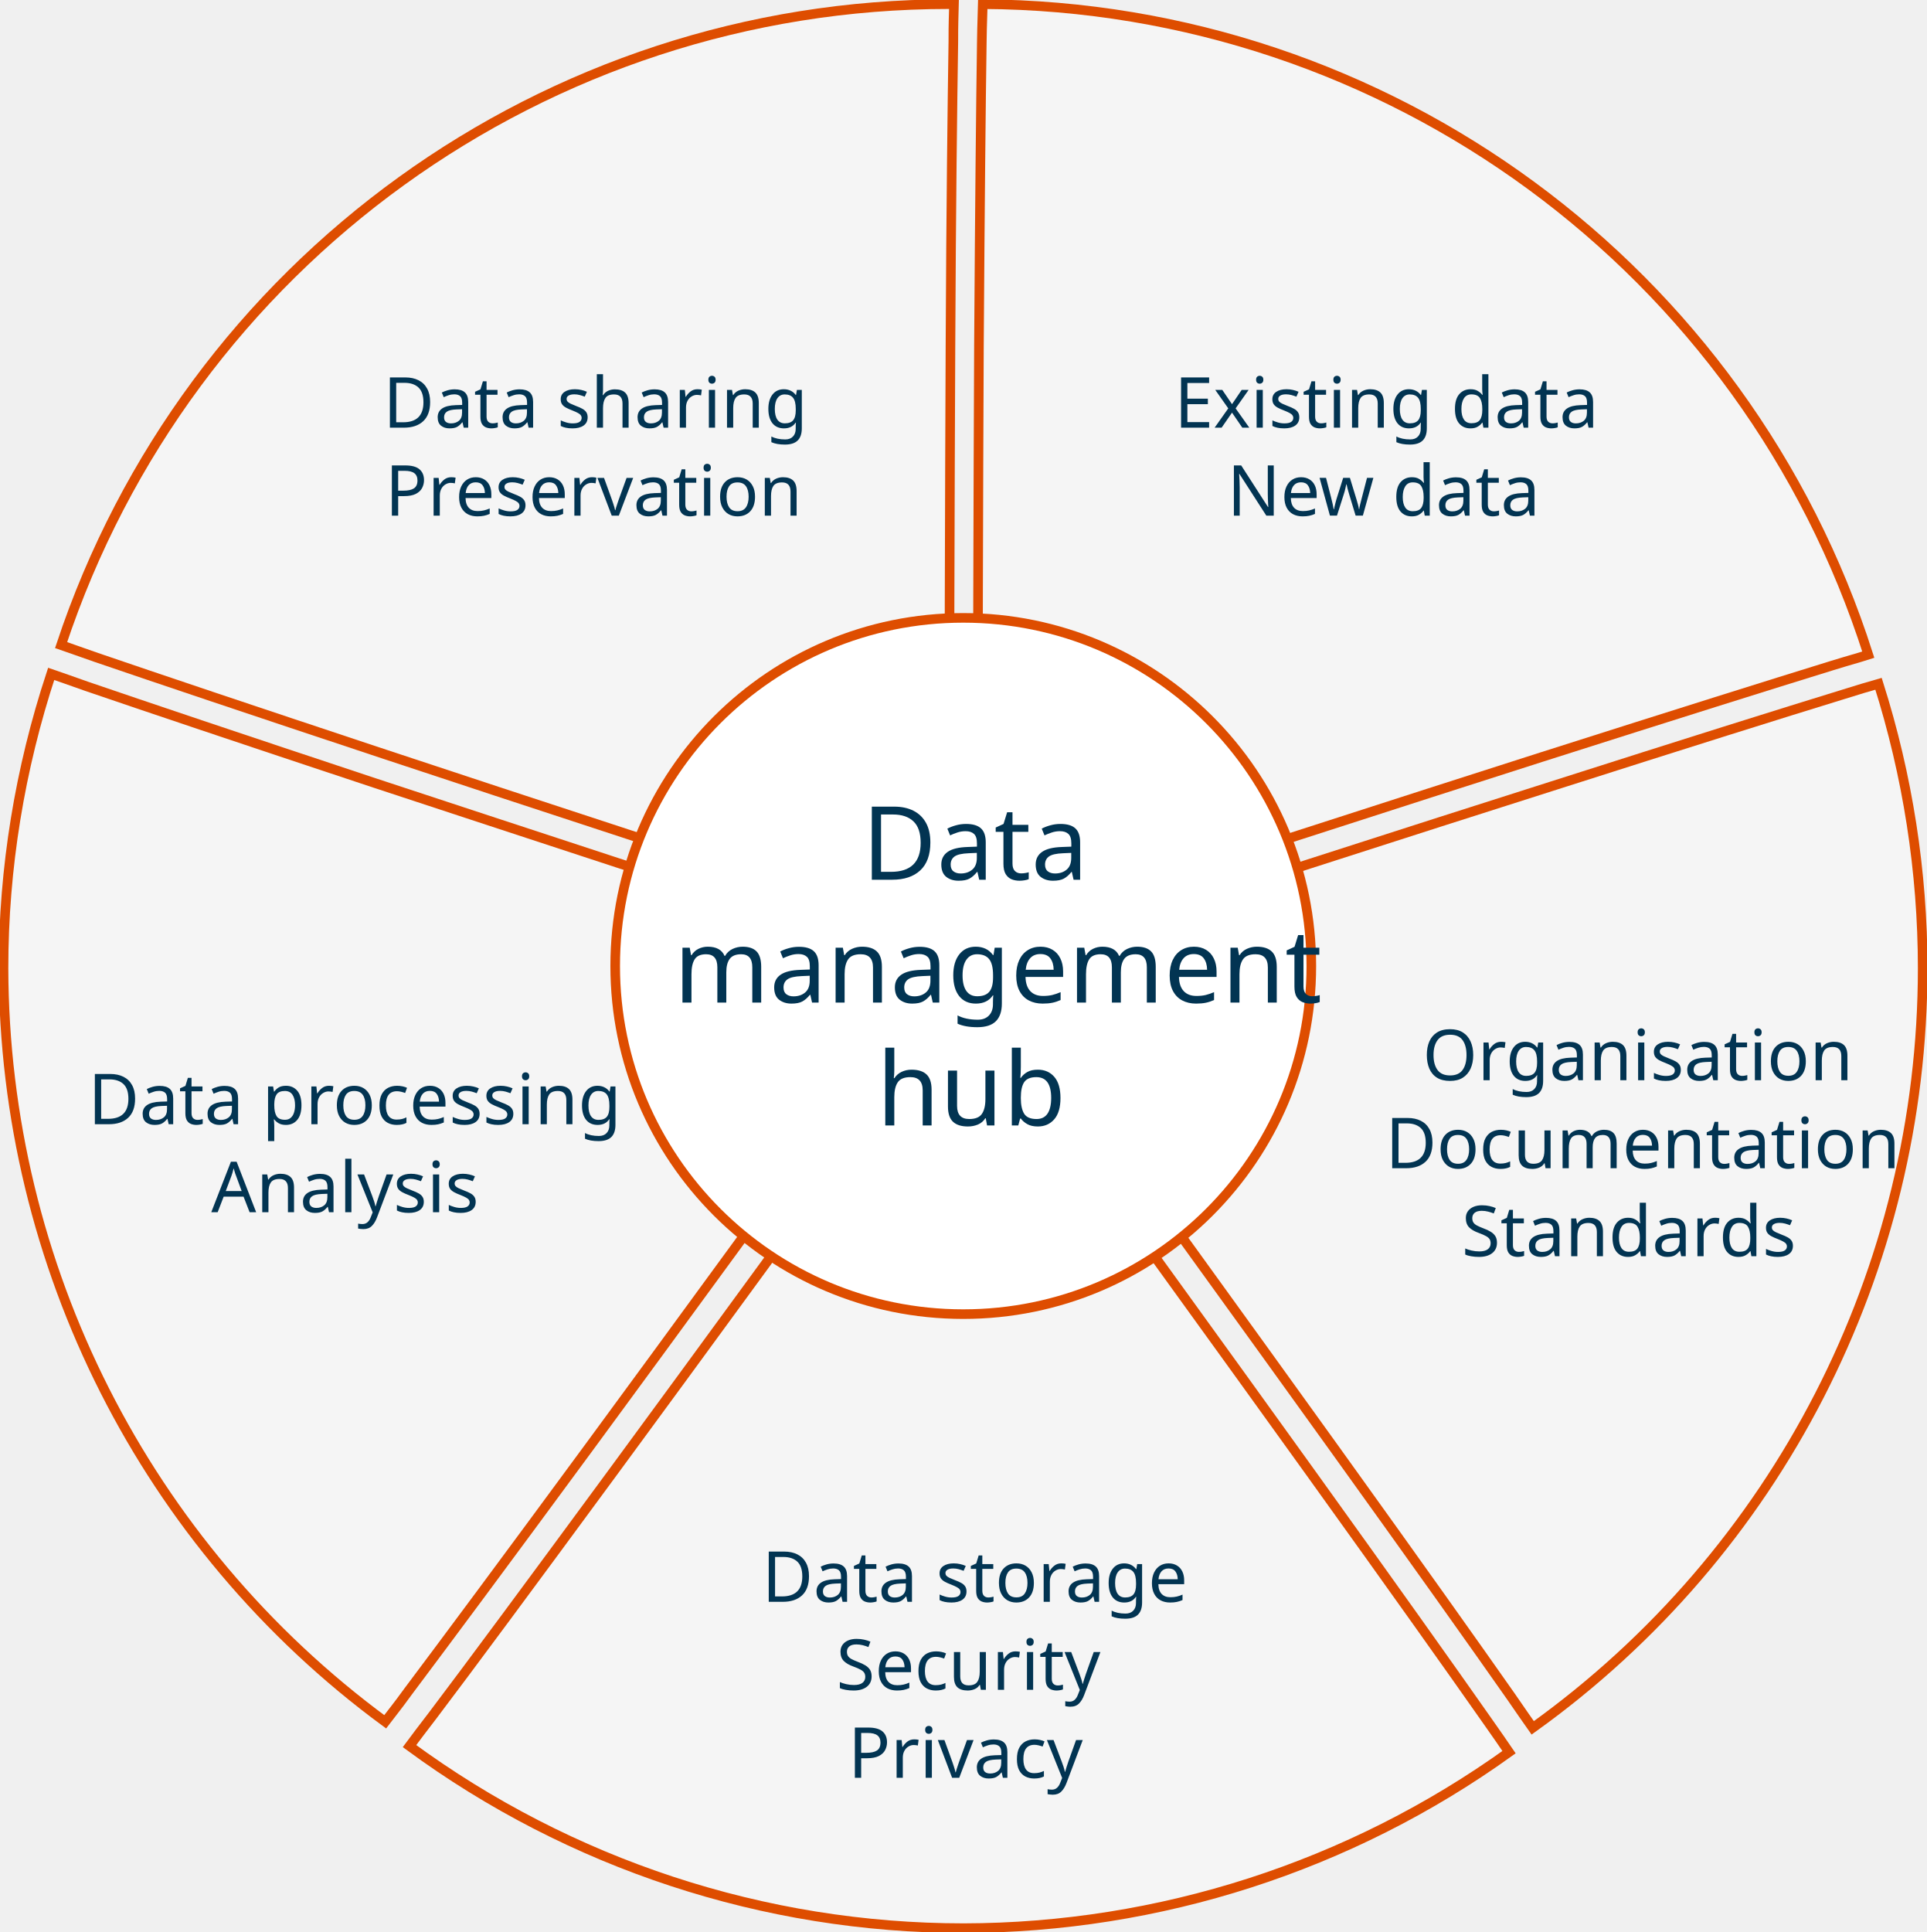
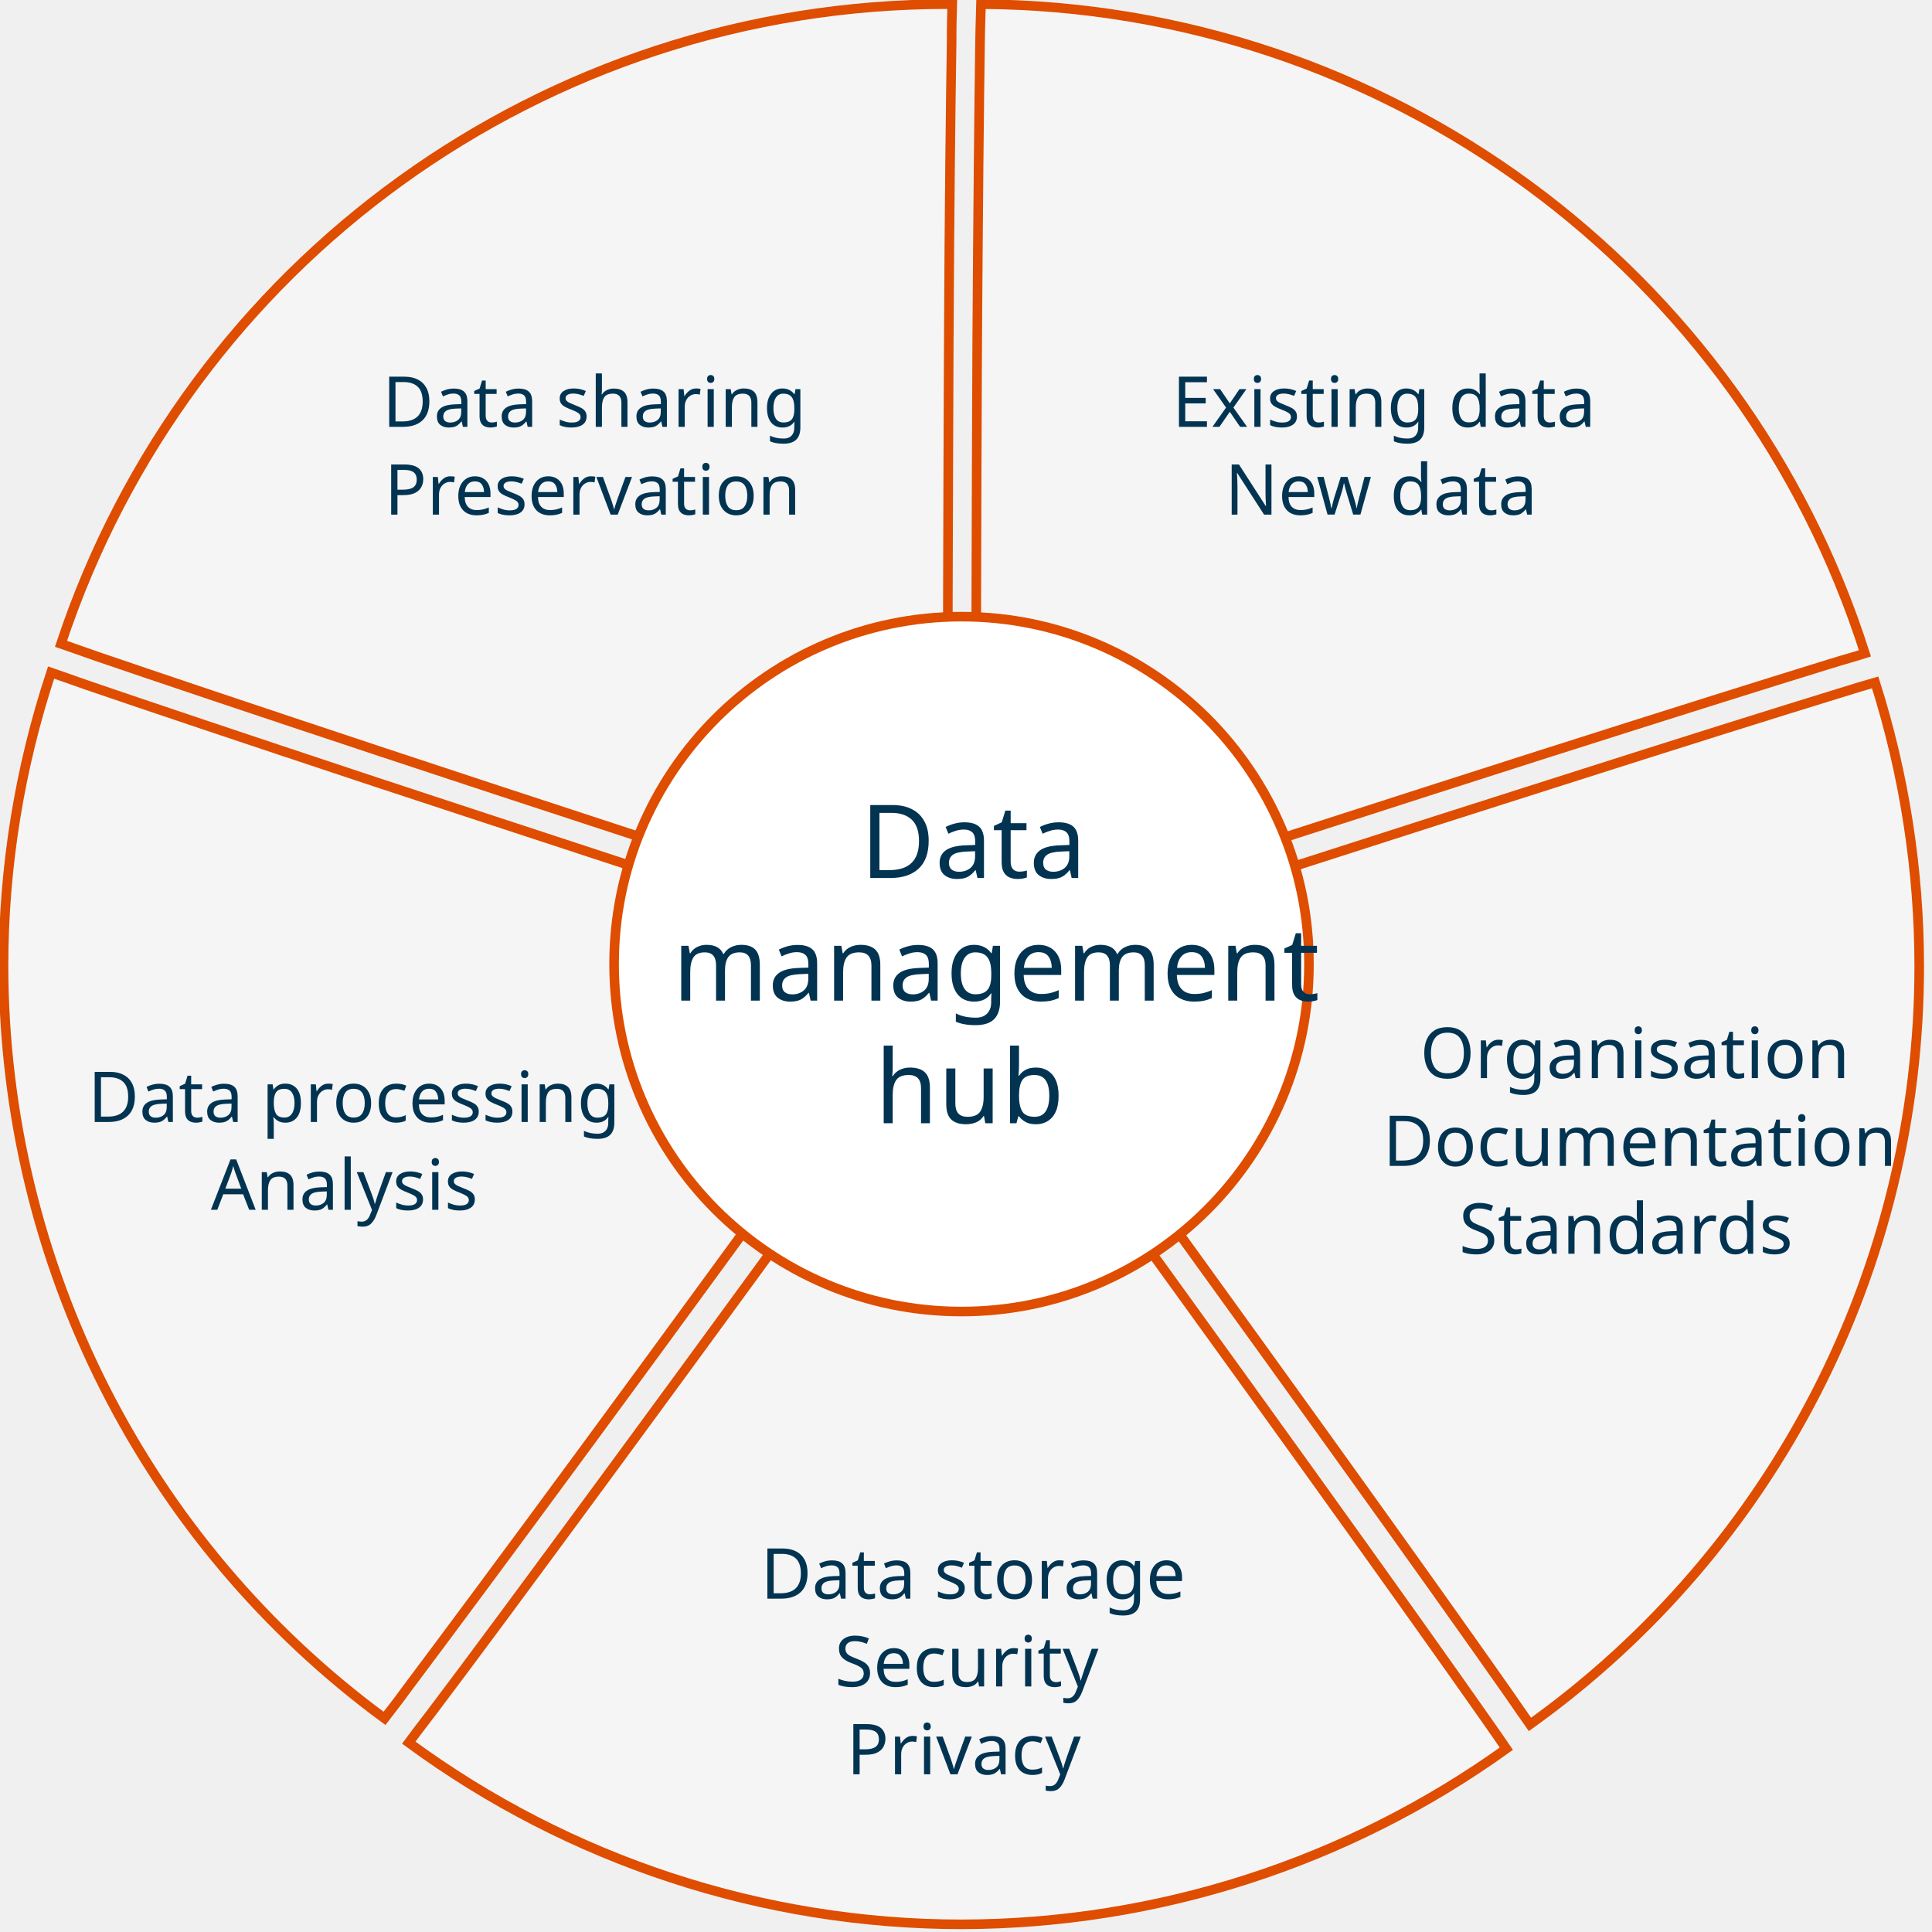
- <svg xmlns="http://www.w3.org/2000/svg" version="1.1" id="svg8" x="0px" y="0px" viewBox="0 0 602.3 603.8" style="enable-background:new 0 0 602.3 603.8;" xml:space="preserve">
+ <svg xmlns="http://www.w3.org/2000/svg" version="1.1" id="svg8" x="0px" y="0px" viewBox="0 0 605 605" style="enable-background:new 0 0 602.3 603.8;" xml:space="preserve">
  <style type="text/css">
	.st0{fill:#f5f5f5;}
	.st1{fill:#023452;}
	.st2{font-family: 'Titillium Web', sans-serif;}
	.st3{font-size:22px;}
	.st4{fill:none;}
	.st6{fill:#ffffff;}
	.st5{fill:#023452;}
	.st7{font-size:32px;}
</style>
  <path id="path910-3" stroke="#DE4D00" stroke-width="3" class="st0" d="M120.4,538.1c2.8-3.7,3.2-4,7.2-9.5c12-16,30-40.2,56.7-76.5  c26.7-36.3,62.1-84.8,109.2-149.6l0,0c0,0,0,0,0-0.1c-76.2-24.7-133.3-43.5-176.1-57.6c-42.8-14.2-71.3-23.8-90.3-30.3  c-6.3-2.2-6.7-2.4-11.1-3.9c-9.8,29.7-14.9,60.7-14.9,92C1.3,395.6,45.5,483,120.4,538.1L120.4,538.1z" />
  <path id="path1282-5" stroke="#DE4D00" stroke-width="3" class="st0" d="M471.7,547.6c-2.7-3.9-2.9-4.3-6.8-9.8  c-11.5-16.4-28.9-40.9-55.2-77.5c-26.3-36.6-61.5-85.3-108.6-150.1l0,0c0,0,0,0,0-0.1c-47.1,64.8-82.5,113.3-109.2,149.6  c-26.7,36.3-44.6,60.5-56.7,76.5c-4.1,5.4-4.4,5.7-7.2,9.5c50.2,36.9,110.9,56.9,173.2,56.9C362.3,602.5,422,583.3,471.7,547.6  L471.7,547.6z" />
  <path id="path1280-9" stroke="#DE4D00" stroke-width="3" class="st0" d="M308.6,302.6C308.6,302.6,308.6,302.6,308.6,302.6  c47,64.8,82.2,113.5,108.5,150.1c26.3,36.6,43.7,61.1,55.2,77.5c3.9,5.6,4.1,6,6.8,9.8C555.6,485.2,601,396.8,601,302.6  c0-30.2-4.7-60.2-13.8-88.9c-4.5,1.3-4.9,1.4-11.3,3.4c-19.2,5.9-47.9,14.9-90.8,28.6C442,259.4,384.8,277.8,308.6,302.6  L308.6,302.6z" />
  <path id="path1276-4" stroke="#DE4D00" stroke-width="3" class="st0" d="M298.2,1.3c-0.5,0-1.1,0-1.6,0  c-126,0-237.8,80.7-277.5,200.3c4.4,1.5,4.7,1.7,11.1,3.9c19,6.5,47.5,16.1,90.3,30.3c42.8,14.2,99.9,32.9,176.1,57.6l0,0  c0,0,0,0,0.1,0c0-80.1,0.2-140.2,0.4-185.2c0.2-45.1,0.6-75.2,0.9-95.2C298,6.4,298.1,6,298.2,1.3L298.2,1.3z" />
  <path id="path1274-5" stroke="#DE4D00" stroke-width="3" class="st0" d="M307.2,1.3c-0.1,4.6-0.2,5-0.3,11.7  c-0.3,20-0.6,50.1-0.9,95.2c-0.2,45.1-0.4,105.2-0.4,185.2l0,0c0,0,0,0,0,0.1c76.2-24.7,133.4-43.2,176.3-56.9  c43-13.7,71.7-22.7,90.8-28.6c6.5-2,6.9-2,11.3-3.4C545.6,84.1,433.8,2,307.2,1.3z" />
  <circle id="circle" stroke="#DE4D00" stroke-width="3" class="st6" cx="301.1" cy="301.9" r="108.8" />
  <text transform="matrix(1 0 0 1 367.0479 133.66)" class="st1 st2 st3">Existing data</text>
  <text transform="matrix(1 0 0 1 383.5586 161.16)" class="st1 st2 st3">New data</text>
  <text transform="matrix(1 0 0 1 444.6602 337.5997)" class="st1 st2 st3">Organisation</text>
  <text transform="matrix(1 0 0 1 433.043 365.0997)" class="st1 st2 st3">Documentation</text>
  <text transform="matrix(1 0 0 1 456.8848 392.5997)" class="st1 st2 st3">Standards</text>
  <text transform="matrix(1 0 0 1 238.1615 500.6105)" class="st1 st2 st3">Data storage</text>
  <text transform="matrix(1 0 0 1 261.4076 528.1105)" class="st1 st2 st3">Security</text>
  <text transform="matrix(1 0 0 1 265.0815 555.6105)" class="st1 st2 st3">Privacy</text>
  <text transform="matrix(1 0 0 1 27.5132 351.3497)" class="st1 st2 st3">Data processing</text>
  <text transform="matrix(1 0 0 1 66.04 378.8497)" class="st1 st2 st3">Analysis</text>
  <text transform="matrix(1 0 0 1 119.7363 133.6601)" class="st1 st2 st3">Data sharing</text>
  <text transform="matrix(1 0 0 1 120.354 161.1601)" class="st1 st2 st3">Preservation</text>
  <rect x="207.8" y="252.2" class="st4" width="186" height="145" />
  <text transform="matrix(1 0 0 1 269.4099 274.94)">
    <tspan x="0" y="0" class="st5 st2 st7">Data </tspan>
    <tspan x="-58.8" y="38.4" class="st5 st2 st7">management </tspan>
    <tspan x="4.6" y="76.8" class="st5 st2 st7">hub</tspan>
  </text>
</svg>
